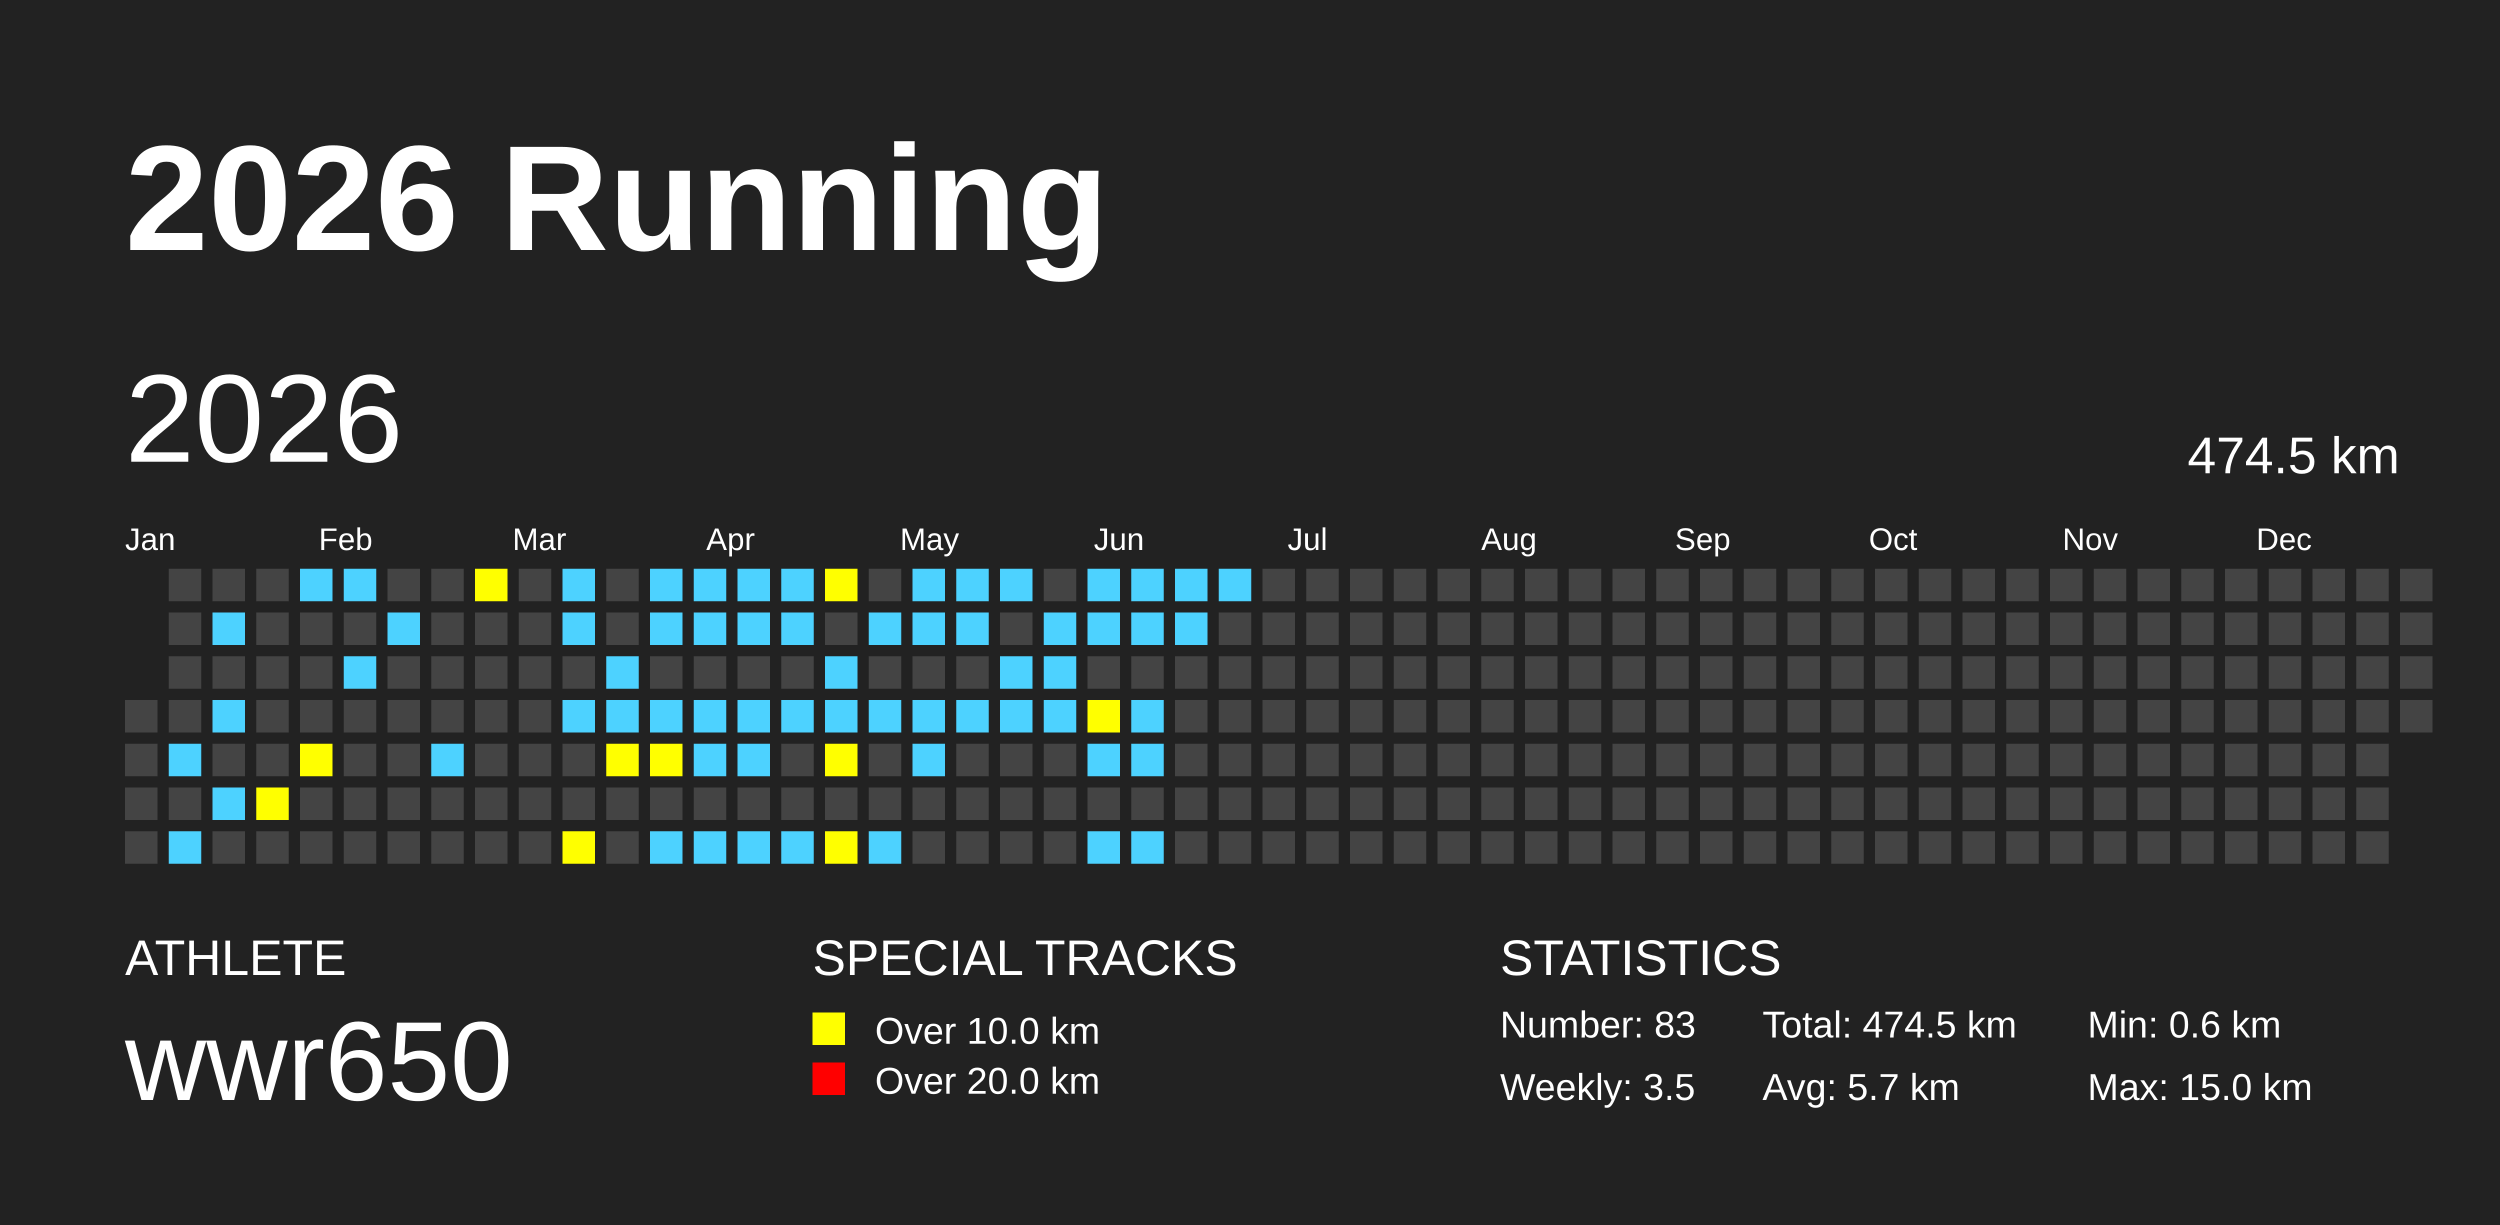
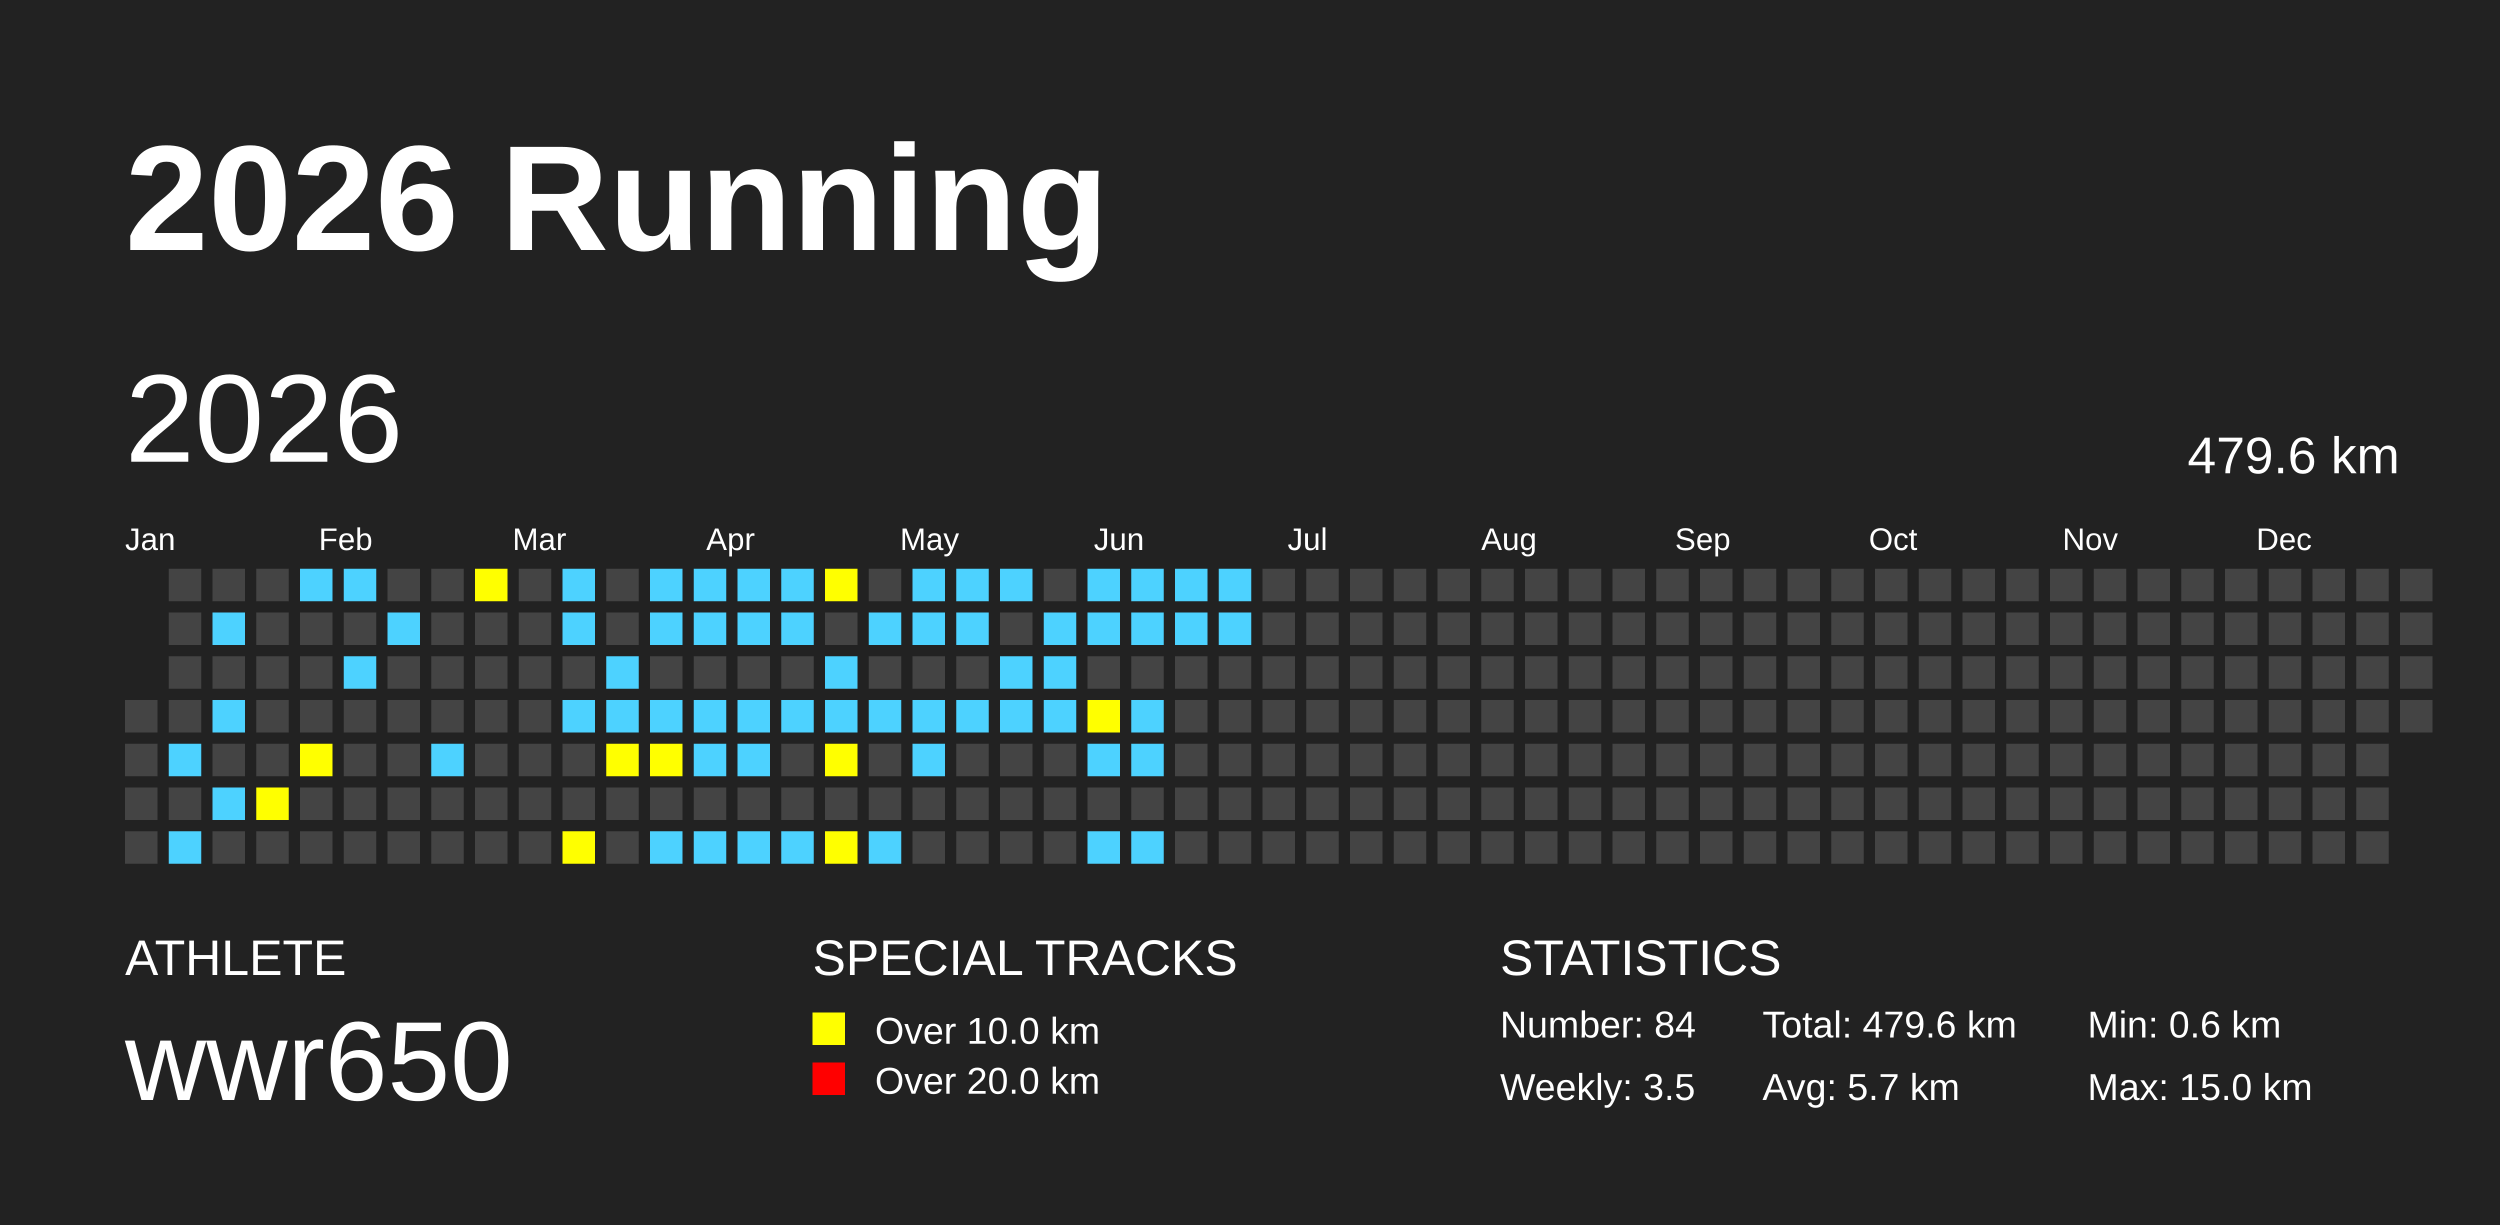
<svg xmlns="http://www.w3.org/2000/svg" baseProfile="full" height="98mm" version="1.1" viewBox="0,0,200,98" width="200mm">
  <defs />
  <rect fill="#222222" height="98" width="200" x="0" y="0" />
  <text fill="#FFFFFF" style="font-size:12px; font-family:Arial; font-weight:bold;" x="10" y="20">2026 Running</text>
  <text fill="#FFFFFF" style="font-size:4px; font-family:Arial" x="10" y="78">ATHLETE</text>
  <text fill="#FFFFFF" style="font-size:9px; font-family:Arial" x="10" y="88">wwr650</text>
  <text fill="#FFFFFF" style="font-size:4px; font-family:Arial" x="65" y="78">SPECIAL TRACKS</text>
  <rect fill="yellow" height="2.6" width="2.6" x="65" y="81" />
  <text fill="#FFFFFF" style="font-size:3px; font-family:Arial" x="70" y="83.5">Over 10.0 km</text>
  <rect fill="red" height="2.6" width="2.6" x="65" y="85" />
  <text fill="#FFFFFF" style="font-size:3px; font-family:Arial" x="70" y="87.5">Over 20.0 km</text>
  <text fill="#FFFFFF" style="font-size:4px; font-family:Arial" x="120" y="78">STATISTICS</text>
-   <text fill="#FFFFFF" style="font-size:3px; font-family:Arial" x="120" y="83">Number: 83</text>
+   <text fill="#FFFFFF" style="font-size:3px; font-family:Arial" x="120" y="83">Number: 84</text>
  <text fill="#FFFFFF" style="font-size:3px; font-family:Arial" x="120" y="88">Weekly: 3.5</text>
-   <text fill="#FFFFFF" style="font-size:3px; font-family:Arial" x="141" y="83">Total: 474.5 km</text>
+   <text fill="#FFFFFF" style="font-size:3px; font-family:Arial" x="141" y="83">Total: 479.6 km</text>
  <text fill="#FFFFFF" style="font-size:3px; font-family:Arial" x="141" y="88">Avg: 5.7 km</text>
  <text fill="#FFFFFF" style="font-size:3px; font-family:Arial" x="167" y="83">Min: 0.6 km</text>
  <text fill="#FFFFFF" style="font-size:3px; font-family:Arial" x="167" y="88">Max: 15.0 km</text>
  <text dominant-baseline="hanging" fill="#FFFFFF" style="font-size:10.0px; font-family:Arial;" x="10" y="30">2026</text>
-   <text dominant-baseline="hanging" fill="#FFFFFF" style="font-size:4.125px; font-family:Arial;" x="175" y="35">474.5 km</text>
+   <text dominant-baseline="hanging" fill="#FFFFFF" style="font-size:4.125px; font-family:Arial;" x="175" y="35">479.6 km</text>
  <text fill="#FFFFFF" style="font-size:2.5px; font-family:Arial" x="10.0" y="44">Jan</text>
  <text fill="#FFFFFF" style="font-size:2.5px; font-family:Arial" x="25.5" y="44">Feb</text>
  <text fill="#FFFFFF" style="font-size:2.5px; font-family:Arial" x="41.0" y="44">Mar</text>
  <text fill="#FFFFFF" style="font-size:2.5px; font-family:Arial" x="56.5" y="44">Apr</text>
  <text fill="#FFFFFF" style="font-size:2.5px; font-family:Arial" x="72.0" y="44">May</text>
  <text fill="#FFFFFF" style="font-size:2.5px; font-family:Arial" x="87.5" y="44">Jun</text>
  <text fill="#FFFFFF" style="font-size:2.5px; font-family:Arial" x="103.0" y="44">Jul</text>
  <text fill="#FFFFFF" style="font-size:2.5px; font-family:Arial" x="118.5" y="44">Aug</text>
  <text fill="#FFFFFF" style="font-size:2.5px; font-family:Arial" x="134.0" y="44">Sep</text>
  <text fill="#FFFFFF" style="font-size:2.5px; font-family:Arial" x="149.5" y="44">Oct</text>
  <text fill="#FFFFFF" style="font-size:2.5px; font-family:Arial" x="165.0" y="44">Nov</text>
  <text fill="#FFFFFF" style="font-size:2.5px; font-family:Arial" x="180.5" y="44">Dec</text>
  <rect fill="#444444" height="2.6" width="2.6" x="10.0" y="56.0" />
  <rect fill="#444444" height="2.6" width="2.6" x="10.0" y="59.5" />
  <rect fill="#444444" height="2.6" width="2.6" x="10.0" y="63.0" />
  <rect fill="#444444" height="2.6" width="2.6" x="10.0" y="66.5" />
  <rect fill="#444444" height="2.6" width="2.6" x="13.5" y="45.5" />
  <rect fill="#444444" height="2.6" width="2.6" x="13.5" y="49.0" />
  <rect fill="#444444" height="2.6" width="2.6" x="13.5" y="52.5" />
  <rect fill="#444444" height="2.6" width="2.6" x="13.5" y="56.0" />
  <rect fill="#4DD2FF" height="2.6" width="2.6" x="13.5" y="59.5" />
  <rect fill="#444444" height="2.6" width="2.6" x="13.5" y="63.0" />
  <rect fill="#4DD2FF" height="2.6" width="2.6" x="13.5" y="66.5" />
  <rect fill="#444444" height="2.6" width="2.6" x="17.0" y="45.5" />
  <rect fill="#4DD2FF" height="2.6" width="2.6" x="17.0" y="49.0" />
  <rect fill="#444444" height="2.6" width="2.6" x="17.0" y="52.5" />
  <rect fill="#4DD2FF" height="2.6" width="2.6" x="17.0" y="56.0" />
  <rect fill="#444444" height="2.6" width="2.6" x="17.0" y="59.5" />
  <rect fill="#4DD2FF" height="2.6" width="2.6" x="17.0" y="63.0" />
  <rect fill="#444444" height="2.6" width="2.6" x="17.0" y="66.5" />
  <rect fill="#444444" height="2.6" width="2.6" x="20.5" y="45.5" />
  <rect fill="#444444" height="2.6" width="2.6" x="20.5" y="49.0" />
  <rect fill="#444444" height="2.6" width="2.6" x="20.5" y="52.5" />
  <rect fill="#444444" height="2.6" width="2.6" x="20.5" y="56.0" />
  <rect fill="#444444" height="2.6" width="2.6" x="20.5" y="59.5" />
  <rect fill="yellow" height="2.6" width="2.6" x="20.5" y="63.0" />
  <rect fill="#444444" height="2.6" width="2.6" x="20.5" y="66.5" />
  <rect fill="#4DD2FF" height="2.6" width="2.6" x="24.0" y="45.5" />
  <rect fill="#444444" height="2.6" width="2.6" x="24.0" y="49.0" />
  <rect fill="#444444" height="2.6" width="2.6" x="24.0" y="52.5" />
  <rect fill="#444444" height="2.6" width="2.6" x="24.0" y="56.0" />
  <rect fill="yellow" height="2.6" width="2.6" x="24.0" y="59.5" />
  <rect fill="#444444" height="2.6" width="2.6" x="24.0" y="63.0" />
  <rect fill="#444444" height="2.6" width="2.6" x="24.0" y="66.5" />
  <rect fill="#4DD2FF" height="2.6" width="2.6" x="27.5" y="45.5" />
  <rect fill="#444444" height="2.6" width="2.6" x="27.5" y="49.0" />
  <rect fill="#4DD2FF" height="2.6" width="2.6" x="27.5" y="52.5" />
  <rect fill="#444444" height="2.6" width="2.6" x="27.5" y="56.0" />
  <rect fill="#444444" height="2.6" width="2.6" x="27.5" y="59.5" />
  <rect fill="#444444" height="2.6" width="2.6" x="27.5" y="63.0" />
  <rect fill="#444444" height="2.6" width="2.6" x="27.5" y="66.5" />
  <rect fill="#444444" height="2.6" width="2.6" x="31.0" y="45.5" />
  <rect fill="#4DD2FF" height="2.6" width="2.6" x="31.0" y="49.0" />
  <rect fill="#444444" height="2.6" width="2.6" x="31.0" y="52.5" />
  <rect fill="#444444" height="2.6" width="2.6" x="31.0" y="56.0" />
  <rect fill="#444444" height="2.6" width="2.6" x="31.0" y="59.5" />
  <rect fill="#444444" height="2.6" width="2.6" x="31.0" y="63.0" />
  <rect fill="#444444" height="2.6" width="2.6" x="31.0" y="66.5" />
  <rect fill="#444444" height="2.6" width="2.6" x="34.5" y="45.5" />
  <rect fill="#444444" height="2.6" width="2.6" x="34.5" y="49.0" />
  <rect fill="#444444" height="2.6" width="2.6" x="34.5" y="52.5" />
  <rect fill="#444444" height="2.6" width="2.6" x="34.5" y="56.0" />
  <rect fill="#4DD2FF" height="2.6" width="2.6" x="34.5" y="59.5" />
  <rect fill="#444444" height="2.6" width="2.6" x="34.5" y="63.0" />
  <rect fill="#444444" height="2.6" width="2.6" x="34.5" y="66.5" />
  <rect fill="yellow" height="2.6" width="2.6" x="38.0" y="45.5" />
  <rect fill="#444444" height="2.6" width="2.6" x="38.0" y="49.0" />
  <rect fill="#444444" height="2.6" width="2.6" x="38.0" y="52.5" />
  <rect fill="#444444" height="2.6" width="2.6" x="38.0" y="56.0" />
  <rect fill="#444444" height="2.6" width="2.6" x="38.0" y="59.5" />
  <rect fill="#444444" height="2.6" width="2.6" x="38.0" y="63.0" />
  <rect fill="#444444" height="2.6" width="2.6" x="38.0" y="66.5" />
  <rect fill="#444444" height="2.6" width="2.6" x="41.5" y="45.5" />
  <rect fill="#444444" height="2.6" width="2.6" x="41.5" y="49.0" />
  <rect fill="#444444" height="2.6" width="2.6" x="41.5" y="52.5" />
  <rect fill="#444444" height="2.6" width="2.6" x="41.5" y="56.0" />
  <rect fill="#444444" height="2.6" width="2.6" x="41.5" y="59.5" />
  <rect fill="#444444" height="2.6" width="2.6" x="41.5" y="63.0" />
  <rect fill="#444444" height="2.6" width="2.6" x="41.5" y="66.5" />
  <rect fill="#4DD2FF" height="2.6" width="2.6" x="45.0" y="45.5" />
  <rect fill="#4DD2FF" height="2.6" width="2.6" x="45.0" y="49.0" />
  <rect fill="#444444" height="2.6" width="2.6" x="45.0" y="52.5" />
  <rect fill="#4DD2FF" height="2.6" width="2.6" x="45.0" y="56.0" />
  <rect fill="#444444" height="2.6" width="2.6" x="45.0" y="59.5" />
  <rect fill="#444444" height="2.6" width="2.6" x="45.0" y="63.0" />
  <rect fill="yellow" height="2.6" width="2.6" x="45.0" y="66.5" />
  <rect fill="#444444" height="2.6" width="2.6" x="48.5" y="45.5" />
  <rect fill="#444444" height="2.6" width="2.6" x="48.5" y="49.0" />
  <rect fill="#4DD2FF" height="2.6" width="2.6" x="48.5" y="52.5" />
  <rect fill="#4DD2FF" height="2.6" width="2.6" x="48.5" y="56.0" />
  <rect fill="yellow" height="2.6" width="2.6" x="48.5" y="59.5" />
  <rect fill="#444444" height="2.6" width="2.6" x="48.5" y="63.0" />
  <rect fill="#444444" height="2.6" width="2.6" x="48.5" y="66.5" />
  <rect fill="#4DD2FF" height="2.6" width="2.6" x="52.0" y="45.5" />
  <rect fill="#4DD2FF" height="2.6" width="2.6" x="52.0" y="49.0" />
  <rect fill="#444444" height="2.6" width="2.6" x="52.0" y="52.5" />
  <rect fill="#4DD2FF" height="2.6" width="2.6" x="52.0" y="56.0" />
  <rect fill="yellow" height="2.6" width="2.6" x="52.0" y="59.5" />
  <rect fill="#444444" height="2.6" width="2.6" x="52.0" y="63.0" />
  <rect fill="#4DD2FF" height="2.6" width="2.6" x="52.0" y="66.5" />
  <rect fill="#4DD2FF" height="2.6" width="2.6" x="55.5" y="45.5" />
  <rect fill="#4DD2FF" height="2.6" width="2.6" x="55.5" y="49.0" />
  <rect fill="#444444" height="2.6" width="2.6" x="55.5" y="52.5" />
  <rect fill="#4DD2FF" height="2.6" width="2.6" x="55.5" y="56.0" />
  <rect fill="#4DD2FF" height="2.6" width="2.6" x="55.5" y="59.5" />
  <rect fill="#444444" height="2.6" width="2.6" x="55.5" y="63.0" />
  <rect fill="#4DD2FF" height="2.6" width="2.6" x="55.5" y="66.5" />
  <rect fill="#4DD2FF" height="2.6" width="2.6" x="59.0" y="45.5" />
  <rect fill="#4DD2FF" height="2.6" width="2.6" x="59.0" y="49.0" />
  <rect fill="#444444" height="2.6" width="2.6" x="59.0" y="52.5" />
  <rect fill="#4DD2FF" height="2.6" width="2.6" x="59.0" y="56.0" />
  <rect fill="#4DD2FF" height="2.6" width="2.6" x="59.0" y="59.5" />
  <rect fill="#444444" height="2.6" width="2.6" x="59.0" y="63.0" />
  <rect fill="#4DD2FF" height="2.6" width="2.6" x="59.0" y="66.5" />
  <rect fill="#4DD2FF" height="2.6" width="2.6" x="62.5" y="45.5" />
  <rect fill="#4DD2FF" height="2.6" width="2.6" x="62.5" y="49.0" />
  <rect fill="#444444" height="2.6" width="2.6" x="62.5" y="52.5" />
  <rect fill="#4DD2FF" height="2.6" width="2.6" x="62.5" y="56.0" />
  <rect fill="#444444" height="2.6" width="2.6" x="62.5" y="59.5" />
  <rect fill="#444444" height="2.6" width="2.6" x="62.5" y="63.0" />
  <rect fill="#4DD2FF" height="2.6" width="2.6" x="62.5" y="66.5" />
  <rect fill="yellow" height="2.6" width="2.6" x="66.0" y="45.5" />
  <rect fill="#444444" height="2.6" width="2.6" x="66.0" y="49.0" />
  <rect fill="#4DD2FF" height="2.6" width="2.6" x="66.0" y="52.5" />
  <rect fill="#4DD2FF" height="2.6" width="2.6" x="66.0" y="56.0" />
  <rect fill="yellow" height="2.6" width="2.6" x="66.0" y="59.5" />
  <rect fill="#444444" height="2.6" width="2.6" x="66.0" y="63.0" />
  <rect fill="yellow" height="2.6" width="2.6" x="66.0" y="66.5" />
  <rect fill="#444444" height="2.6" width="2.6" x="69.5" y="45.5" />
  <rect fill="#4DD2FF" height="2.6" width="2.6" x="69.5" y="49.0" />
  <rect fill="#444444" height="2.6" width="2.6" x="69.5" y="52.5" />
  <rect fill="#4DD2FF" height="2.6" width="2.6" x="69.5" y="56.0" />
  <rect fill="#444444" height="2.6" width="2.6" x="69.5" y="59.5" />
  <rect fill="#444444" height="2.6" width="2.6" x="69.5" y="63.0" />
  <rect fill="#4DD2FF" height="2.6" width="2.6" x="69.5" y="66.5" />
  <rect fill="#4DD2FF" height="2.6" width="2.6" x="73.0" y="45.5" />
  <rect fill="#4DD2FF" height="2.6" width="2.6" x="73.0" y="49.0" />
  <rect fill="#444444" height="2.6" width="2.6" x="73.0" y="52.5" />
  <rect fill="#4DD2FF" height="2.6" width="2.6" x="73.0" y="56.0" />
  <rect fill="#4DD2FF" height="2.6" width="2.6" x="73.0" y="59.5" />
  <rect fill="#444444" height="2.6" width="2.6" x="73.0" y="63.0" />
  <rect fill="#444444" height="2.6" width="2.6" x="73.0" y="66.5" />
  <rect fill="#4DD2FF" height="2.6" width="2.6" x="76.5" y="45.5" />
  <rect fill="#4DD2FF" height="2.6" width="2.6" x="76.5" y="49.0" />
  <rect fill="#444444" height="2.6" width="2.6" x="76.5" y="52.5" />
  <rect fill="#4DD2FF" height="2.6" width="2.6" x="76.5" y="56.0" />
  <rect fill="#444444" height="2.6" width="2.6" x="76.5" y="59.5" />
  <rect fill="#444444" height="2.6" width="2.6" x="76.5" y="63.0" />
  <rect fill="#444444" height="2.6" width="2.6" x="76.5" y="66.5" />
  <rect fill="#4DD2FF" height="2.6" width="2.6" x="80.0" y="45.5" />
  <rect fill="#444444" height="2.6" width="2.6" x="80.0" y="49.0" />
  <rect fill="#4DD2FF" height="2.6" width="2.6" x="80.0" y="52.5" />
  <rect fill="#4DD2FF" height="2.6" width="2.6" x="80.0" y="56.0" />
  <rect fill="#444444" height="2.6" width="2.6" x="80.0" y="59.5" />
  <rect fill="#444444" height="2.6" width="2.6" x="80.0" y="63.0" />
  <rect fill="#444444" height="2.6" width="2.6" x="80.0" y="66.5" />
  <rect fill="#444444" height="2.6" width="2.6" x="83.5" y="45.5" />
  <rect fill="#4DD2FF" height="2.6" width="2.6" x="83.5" y="49.0" />
  <rect fill="#4DD2FF" height="2.6" width="2.6" x="83.5" y="52.5" />
  <rect fill="#4DD2FF" height="2.6" width="2.6" x="83.5" y="56.0" />
  <rect fill="#444444" height="2.6" width="2.6" x="83.5" y="59.5" />
  <rect fill="#444444" height="2.6" width="2.6" x="83.5" y="63.0" />
  <rect fill="#444444" height="2.6" width="2.6" x="83.5" y="66.5" />
  <rect fill="#4DD2FF" height="2.6" width="2.6" x="87.0" y="45.5" />
  <rect fill="#4DD2FF" height="2.6" width="2.6" x="87.0" y="49.0" />
  <rect fill="#444444" height="2.6" width="2.6" x="87.0" y="52.5" />
  <rect fill="yellow" height="2.6" width="2.6" x="87.0" y="56.0" />
  <rect fill="#4DD2FF" height="2.6" width="2.6" x="87.0" y="59.5" />
  <rect fill="#444444" height="2.6" width="2.6" x="87.0" y="63.0" />
  <rect fill="#4DD2FF" height="2.6" width="2.6" x="87.0" y="66.5" />
  <rect fill="#4DD2FF" height="2.6" width="2.6" x="90.5" y="45.5" />
  <rect fill="#4DD2FF" height="2.6" width="2.6" x="90.5" y="49.0" />
  <rect fill="#444444" height="2.6" width="2.6" x="90.5" y="52.5" />
  <rect fill="#4DD2FF" height="2.6" width="2.6" x="90.5" y="56.0" />
  <rect fill="#4DD2FF" height="2.6" width="2.6" x="90.5" y="59.5" />
  <rect fill="#444444" height="2.6" width="2.6" x="90.5" y="63.0" />
  <rect fill="#4DD2FF" height="2.6" width="2.6" x="90.5" y="66.5" />
  <rect fill="#4DD2FF" height="2.6" width="2.6" x="94.0" y="45.5" />
  <rect fill="#4DD2FF" height="2.6" width="2.6" x="94.0" y="49.0" />
  <rect fill="#444444" height="2.6" width="2.6" x="94.0" y="52.5" />
  <rect fill="#444444" height="2.6" width="2.6" x="94.0" y="56.0" />
  <rect fill="#444444" height="2.6" width="2.6" x="94.0" y="59.5" />
  <rect fill="#444444" height="2.6" width="2.6" x="94.0" y="63.0" />
  <rect fill="#444444" height="2.6" width="2.6" x="94.0" y="66.5" />
  <rect fill="#4DD2FF" height="2.6" width="2.6" x="97.5" y="45.5" />
-   <rect fill="#444444" height="2.6" width="2.6" x="97.5" y="49.0" />
+   <rect fill="#4DD2FF" height="2.6" width="2.6" x="97.5" y="49.0" />
  <rect fill="#444444" height="2.6" width="2.6" x="97.5" y="52.5" />
  <rect fill="#444444" height="2.6" width="2.6" x="97.5" y="56.0" />
  <rect fill="#444444" height="2.6" width="2.6" x="97.5" y="59.5" />
  <rect fill="#444444" height="2.6" width="2.6" x="97.5" y="63.0" />
  <rect fill="#444444" height="2.6" width="2.6" x="97.5" y="66.5" />
  <rect fill="#444444" height="2.6" width="2.6" x="101.0" y="45.5" />
  <rect fill="#444444" height="2.6" width="2.6" x="101.0" y="49.0" />
  <rect fill="#444444" height="2.6" width="2.6" x="101.0" y="52.5" />
  <rect fill="#444444" height="2.6" width="2.6" x="101.0" y="56.0" />
  <rect fill="#444444" height="2.6" width="2.6" x="101.0" y="59.5" />
  <rect fill="#444444" height="2.6" width="2.6" x="101.0" y="63.0" />
  <rect fill="#444444" height="2.6" width="2.6" x="101.0" y="66.5" />
  <rect fill="#444444" height="2.6" width="2.6" x="104.5" y="45.5" />
  <rect fill="#444444" height="2.6" width="2.6" x="104.5" y="49.0" />
  <rect fill="#444444" height="2.6" width="2.6" x="104.5" y="52.5" />
  <rect fill="#444444" height="2.6" width="2.6" x="104.5" y="56.0" />
  <rect fill="#444444" height="2.6" width="2.6" x="104.5" y="59.5" />
  <rect fill="#444444" height="2.6" width="2.6" x="104.5" y="63.0" />
  <rect fill="#444444" height="2.6" width="2.6" x="104.5" y="66.5" />
  <rect fill="#444444" height="2.6" width="2.6" x="108.0" y="45.5" />
  <rect fill="#444444" height="2.6" width="2.6" x="108.0" y="49.0" />
  <rect fill="#444444" height="2.6" width="2.6" x="108.0" y="52.5" />
  <rect fill="#444444" height="2.6" width="2.6" x="108.0" y="56.0" />
  <rect fill="#444444" height="2.6" width="2.6" x="108.0" y="59.5" />
  <rect fill="#444444" height="2.6" width="2.6" x="108.0" y="63.0" />
  <rect fill="#444444" height="2.6" width="2.6" x="108.0" y="66.5" />
  <rect fill="#444444" height="2.6" width="2.6" x="111.5" y="45.5" />
  <rect fill="#444444" height="2.6" width="2.6" x="111.5" y="49.0" />
  <rect fill="#444444" height="2.6" width="2.6" x="111.5" y="52.5" />
  <rect fill="#444444" height="2.6" width="2.6" x="111.5" y="56.0" />
  <rect fill="#444444" height="2.6" width="2.6" x="111.5" y="59.5" />
  <rect fill="#444444" height="2.6" width="2.6" x="111.5" y="63.0" />
  <rect fill="#444444" height="2.6" width="2.6" x="111.5" y="66.5" />
  <rect fill="#444444" height="2.6" width="2.6" x="115.0" y="45.5" />
  <rect fill="#444444" height="2.6" width="2.6" x="115.0" y="49.0" />
  <rect fill="#444444" height="2.6" width="2.6" x="115.0" y="52.5" />
  <rect fill="#444444" height="2.6" width="2.6" x="115.0" y="56.0" />
  <rect fill="#444444" height="2.6" width="2.6" x="115.0" y="59.5" />
  <rect fill="#444444" height="2.6" width="2.6" x="115.0" y="63.0" />
  <rect fill="#444444" height="2.6" width="2.6" x="115.0" y="66.5" />
  <rect fill="#444444" height="2.6" width="2.6" x="118.5" y="45.5" />
  <rect fill="#444444" height="2.6" width="2.6" x="118.5" y="49.0" />
  <rect fill="#444444" height="2.6" width="2.6" x="118.5" y="52.5" />
  <rect fill="#444444" height="2.6" width="2.6" x="118.5" y="56.0" />
  <rect fill="#444444" height="2.6" width="2.6" x="118.5" y="59.5" />
  <rect fill="#444444" height="2.6" width="2.6" x="118.5" y="63.0" />
  <rect fill="#444444" height="2.6" width="2.6" x="118.5" y="66.5" />
  <rect fill="#444444" height="2.6" width="2.6" x="122.0" y="45.5" />
  <rect fill="#444444" height="2.6" width="2.6" x="122.0" y="49.0" />
  <rect fill="#444444" height="2.6" width="2.6" x="122.0" y="52.5" />
  <rect fill="#444444" height="2.6" width="2.6" x="122.0" y="56.0" />
  <rect fill="#444444" height="2.6" width="2.6" x="122.0" y="59.5" />
  <rect fill="#444444" height="2.6" width="2.6" x="122.0" y="63.0" />
  <rect fill="#444444" height="2.6" width="2.6" x="122.0" y="66.5" />
  <rect fill="#444444" height="2.6" width="2.6" x="125.5" y="45.5" />
  <rect fill="#444444" height="2.6" width="2.6" x="125.5" y="49.0" />
  <rect fill="#444444" height="2.6" width="2.6" x="125.5" y="52.5" />
  <rect fill="#444444" height="2.6" width="2.6" x="125.5" y="56.0" />
  <rect fill="#444444" height="2.6" width="2.6" x="125.5" y="59.5" />
  <rect fill="#444444" height="2.6" width="2.6" x="125.5" y="63.0" />
  <rect fill="#444444" height="2.6" width="2.6" x="125.5" y="66.5" />
  <rect fill="#444444" height="2.6" width="2.6" x="129.0" y="45.5" />
  <rect fill="#444444" height="2.6" width="2.6" x="129.0" y="49.0" />
  <rect fill="#444444" height="2.6" width="2.6" x="129.0" y="52.5" />
  <rect fill="#444444" height="2.6" width="2.6" x="129.0" y="56.0" />
  <rect fill="#444444" height="2.6" width="2.6" x="129.0" y="59.5" />
  <rect fill="#444444" height="2.6" width="2.6" x="129.0" y="63.0" />
  <rect fill="#444444" height="2.6" width="2.6" x="129.0" y="66.5" />
  <rect fill="#444444" height="2.6" width="2.6" x="132.5" y="45.5" />
  <rect fill="#444444" height="2.6" width="2.6" x="132.5" y="49.0" />
  <rect fill="#444444" height="2.6" width="2.6" x="132.5" y="52.5" />
  <rect fill="#444444" height="2.6" width="2.6" x="132.5" y="56.0" />
  <rect fill="#444444" height="2.6" width="2.6" x="132.5" y="59.5" />
  <rect fill="#444444" height="2.6" width="2.6" x="132.5" y="63.0" />
  <rect fill="#444444" height="2.6" width="2.6" x="132.5" y="66.5" />
  <rect fill="#444444" height="2.6" width="2.6" x="136.0" y="45.5" />
  <rect fill="#444444" height="2.6" width="2.6" x="136.0" y="49.0" />
  <rect fill="#444444" height="2.6" width="2.6" x="136.0" y="52.5" />
  <rect fill="#444444" height="2.6" width="2.6" x="136.0" y="56.0" />
  <rect fill="#444444" height="2.6" width="2.6" x="136.0" y="59.5" />
  <rect fill="#444444" height="2.6" width="2.6" x="136.0" y="63.0" />
  <rect fill="#444444" height="2.6" width="2.6" x="136.0" y="66.5" />
  <rect fill="#444444" height="2.6" width="2.6" x="139.5" y="45.5" />
  <rect fill="#444444" height="2.6" width="2.6" x="139.5" y="49.0" />
  <rect fill="#444444" height="2.6" width="2.6" x="139.5" y="52.5" />
  <rect fill="#444444" height="2.6" width="2.6" x="139.5" y="56.0" />
  <rect fill="#444444" height="2.6" width="2.6" x="139.5" y="59.5" />
  <rect fill="#444444" height="2.6" width="2.6" x="139.5" y="63.0" />
  <rect fill="#444444" height="2.6" width="2.6" x="139.5" y="66.5" />
  <rect fill="#444444" height="2.6" width="2.6" x="143.0" y="45.5" />
  <rect fill="#444444" height="2.6" width="2.6" x="143.0" y="49.0" />
  <rect fill="#444444" height="2.6" width="2.6" x="143.0" y="52.5" />
  <rect fill="#444444" height="2.6" width="2.6" x="143.0" y="56.0" />
  <rect fill="#444444" height="2.6" width="2.6" x="143.0" y="59.5" />
  <rect fill="#444444" height="2.6" width="2.6" x="143.0" y="63.0" />
  <rect fill="#444444" height="2.6" width="2.6" x="143.0" y="66.5" />
  <rect fill="#444444" height="2.6" width="2.6" x="146.5" y="45.5" />
  <rect fill="#444444" height="2.6" width="2.6" x="146.5" y="49.0" />
  <rect fill="#444444" height="2.6" width="2.6" x="146.5" y="52.5" />
  <rect fill="#444444" height="2.6" width="2.6" x="146.5" y="56.0" />
  <rect fill="#444444" height="2.6" width="2.6" x="146.5" y="59.5" />
  <rect fill="#444444" height="2.6" width="2.6" x="146.5" y="63.0" />
  <rect fill="#444444" height="2.6" width="2.6" x="146.5" y="66.5" />
  <rect fill="#444444" height="2.6" width="2.6" x="150.0" y="45.5" />
  <rect fill="#444444" height="2.6" width="2.6" x="150.0" y="49.0" />
  <rect fill="#444444" height="2.6" width="2.6" x="150.0" y="52.5" />
  <rect fill="#444444" height="2.6" width="2.6" x="150.0" y="56.0" />
  <rect fill="#444444" height="2.6" width="2.6" x="150.0" y="59.5" />
  <rect fill="#444444" height="2.6" width="2.6" x="150.0" y="63.0" />
  <rect fill="#444444" height="2.6" width="2.6" x="150.0" y="66.5" />
  <rect fill="#444444" height="2.6" width="2.6" x="153.5" y="45.5" />
  <rect fill="#444444" height="2.6" width="2.6" x="153.5" y="49.0" />
  <rect fill="#444444" height="2.6" width="2.6" x="153.5" y="52.5" />
  <rect fill="#444444" height="2.6" width="2.6" x="153.5" y="56.0" />
  <rect fill="#444444" height="2.6" width="2.6" x="153.5" y="59.5" />
  <rect fill="#444444" height="2.6" width="2.6" x="153.5" y="63.0" />
  <rect fill="#444444" height="2.6" width="2.6" x="153.5" y="66.5" />
  <rect fill="#444444" height="2.6" width="2.6" x="157.0" y="45.5" />
  <rect fill="#444444" height="2.6" width="2.6" x="157.0" y="49.0" />
  <rect fill="#444444" height="2.6" width="2.6" x="157.0" y="52.5" />
  <rect fill="#444444" height="2.6" width="2.6" x="157.0" y="56.0" />
  <rect fill="#444444" height="2.6" width="2.6" x="157.0" y="59.5" />
  <rect fill="#444444" height="2.6" width="2.6" x="157.0" y="63.0" />
  <rect fill="#444444" height="2.6" width="2.6" x="157.0" y="66.5" />
  <rect fill="#444444" height="2.6" width="2.6" x="160.5" y="45.5" />
  <rect fill="#444444" height="2.6" width="2.6" x="160.5" y="49.0" />
  <rect fill="#444444" height="2.6" width="2.6" x="160.5" y="52.5" />
  <rect fill="#444444" height="2.6" width="2.6" x="160.5" y="56.0" />
  <rect fill="#444444" height="2.6" width="2.6" x="160.5" y="59.5" />
  <rect fill="#444444" height="2.6" width="2.6" x="160.5" y="63.0" />
  <rect fill="#444444" height="2.6" width="2.6" x="160.5" y="66.5" />
  <rect fill="#444444" height="2.6" width="2.6" x="164.0" y="45.5" />
  <rect fill="#444444" height="2.6" width="2.6" x="164.0" y="49.0" />
  <rect fill="#444444" height="2.6" width="2.6" x="164.0" y="52.5" />
  <rect fill="#444444" height="2.6" width="2.6" x="164.0" y="56.0" />
  <rect fill="#444444" height="2.6" width="2.6" x="164.0" y="59.5" />
  <rect fill="#444444" height="2.6" width="2.6" x="164.0" y="63.0" />
  <rect fill="#444444" height="2.6" width="2.6" x="164.0" y="66.5" />
  <rect fill="#444444" height="2.6" width="2.6" x="167.5" y="45.5" />
  <rect fill="#444444" height="2.6" width="2.6" x="167.5" y="49.0" />
  <rect fill="#444444" height="2.6" width="2.6" x="167.5" y="52.5" />
  <rect fill="#444444" height="2.6" width="2.6" x="167.5" y="56.0" />
  <rect fill="#444444" height="2.6" width="2.6" x="167.5" y="59.5" />
  <rect fill="#444444" height="2.6" width="2.6" x="167.5" y="63.0" />
  <rect fill="#444444" height="2.6" width="2.6" x="167.5" y="66.5" />
  <rect fill="#444444" height="2.6" width="2.6" x="171.0" y="45.5" />
  <rect fill="#444444" height="2.6" width="2.6" x="171.0" y="49.0" />
  <rect fill="#444444" height="2.6" width="2.6" x="171.0" y="52.5" />
  <rect fill="#444444" height="2.6" width="2.6" x="171.0" y="56.0" />
  <rect fill="#444444" height="2.6" width="2.6" x="171.0" y="59.5" />
  <rect fill="#444444" height="2.6" width="2.6" x="171.0" y="63.0" />
  <rect fill="#444444" height="2.6" width="2.6" x="171.0" y="66.5" />
  <rect fill="#444444" height="2.6" width="2.6" x="174.5" y="45.5" />
  <rect fill="#444444" height="2.6" width="2.6" x="174.5" y="49.0" />
  <rect fill="#444444" height="2.6" width="2.6" x="174.5" y="52.5" />
  <rect fill="#444444" height="2.6" width="2.6" x="174.5" y="56.0" />
  <rect fill="#444444" height="2.6" width="2.6" x="174.5" y="59.5" />
  <rect fill="#444444" height="2.6" width="2.6" x="174.5" y="63.0" />
  <rect fill="#444444" height="2.6" width="2.6" x="174.5" y="66.5" />
  <rect fill="#444444" height="2.6" width="2.6" x="178.0" y="45.5" />
  <rect fill="#444444" height="2.6" width="2.6" x="178.0" y="49.0" />
  <rect fill="#444444" height="2.6" width="2.6" x="178.0" y="52.5" />
  <rect fill="#444444" height="2.6" width="2.6" x="178.0" y="56.0" />
  <rect fill="#444444" height="2.6" width="2.6" x="178.0" y="59.5" />
  <rect fill="#444444" height="2.6" width="2.6" x="178.0" y="63.0" />
  <rect fill="#444444" height="2.6" width="2.6" x="178.0" y="66.5" />
  <rect fill="#444444" height="2.6" width="2.6" x="181.5" y="45.5" />
  <rect fill="#444444" height="2.6" width="2.6" x="181.5" y="49.0" />
  <rect fill="#444444" height="2.6" width="2.6" x="181.5" y="52.5" />
  <rect fill="#444444" height="2.6" width="2.6" x="181.5" y="56.0" />
  <rect fill="#444444" height="2.6" width="2.6" x="181.5" y="59.5" />
  <rect fill="#444444" height="2.6" width="2.6" x="181.5" y="63.0" />
  <rect fill="#444444" height="2.6" width="2.6" x="181.5" y="66.5" />
  <rect fill="#444444" height="2.6" width="2.6" x="185.0" y="45.5" />
  <rect fill="#444444" height="2.6" width="2.6" x="185.0" y="49.0" />
  <rect fill="#444444" height="2.6" width="2.6" x="185.0" y="52.5" />
  <rect fill="#444444" height="2.6" width="2.6" x="185.0" y="56.0" />
  <rect fill="#444444" height="2.6" width="2.6" x="185.0" y="59.5" />
  <rect fill="#444444" height="2.6" width="2.6" x="185.0" y="63.0" />
  <rect fill="#444444" height="2.6" width="2.6" x="185.0" y="66.5" />
  <rect fill="#444444" height="2.6" width="2.6" x="188.5" y="45.5" />
  <rect fill="#444444" height="2.6" width="2.6" x="188.5" y="49.0" />
  <rect fill="#444444" height="2.6" width="2.6" x="188.5" y="52.5" />
  <rect fill="#444444" height="2.6" width="2.6" x="188.5" y="56.0" />
  <rect fill="#444444" height="2.6" width="2.6" x="188.5" y="59.5" />
  <rect fill="#444444" height="2.6" width="2.6" x="188.5" y="63.0" />
  <rect fill="#444444" height="2.6" width="2.6" x="188.5" y="66.5" />
  <rect fill="#444444" height="2.6" width="2.6" x="192.0" y="45.5" />
  <rect fill="#444444" height="2.6" width="2.6" x="192.0" y="49.0" />
  <rect fill="#444444" height="2.6" width="2.6" x="192.0" y="52.5" />
  <rect fill="#444444" height="2.6" width="2.6" x="192.0" y="56.0" />
</svg>
